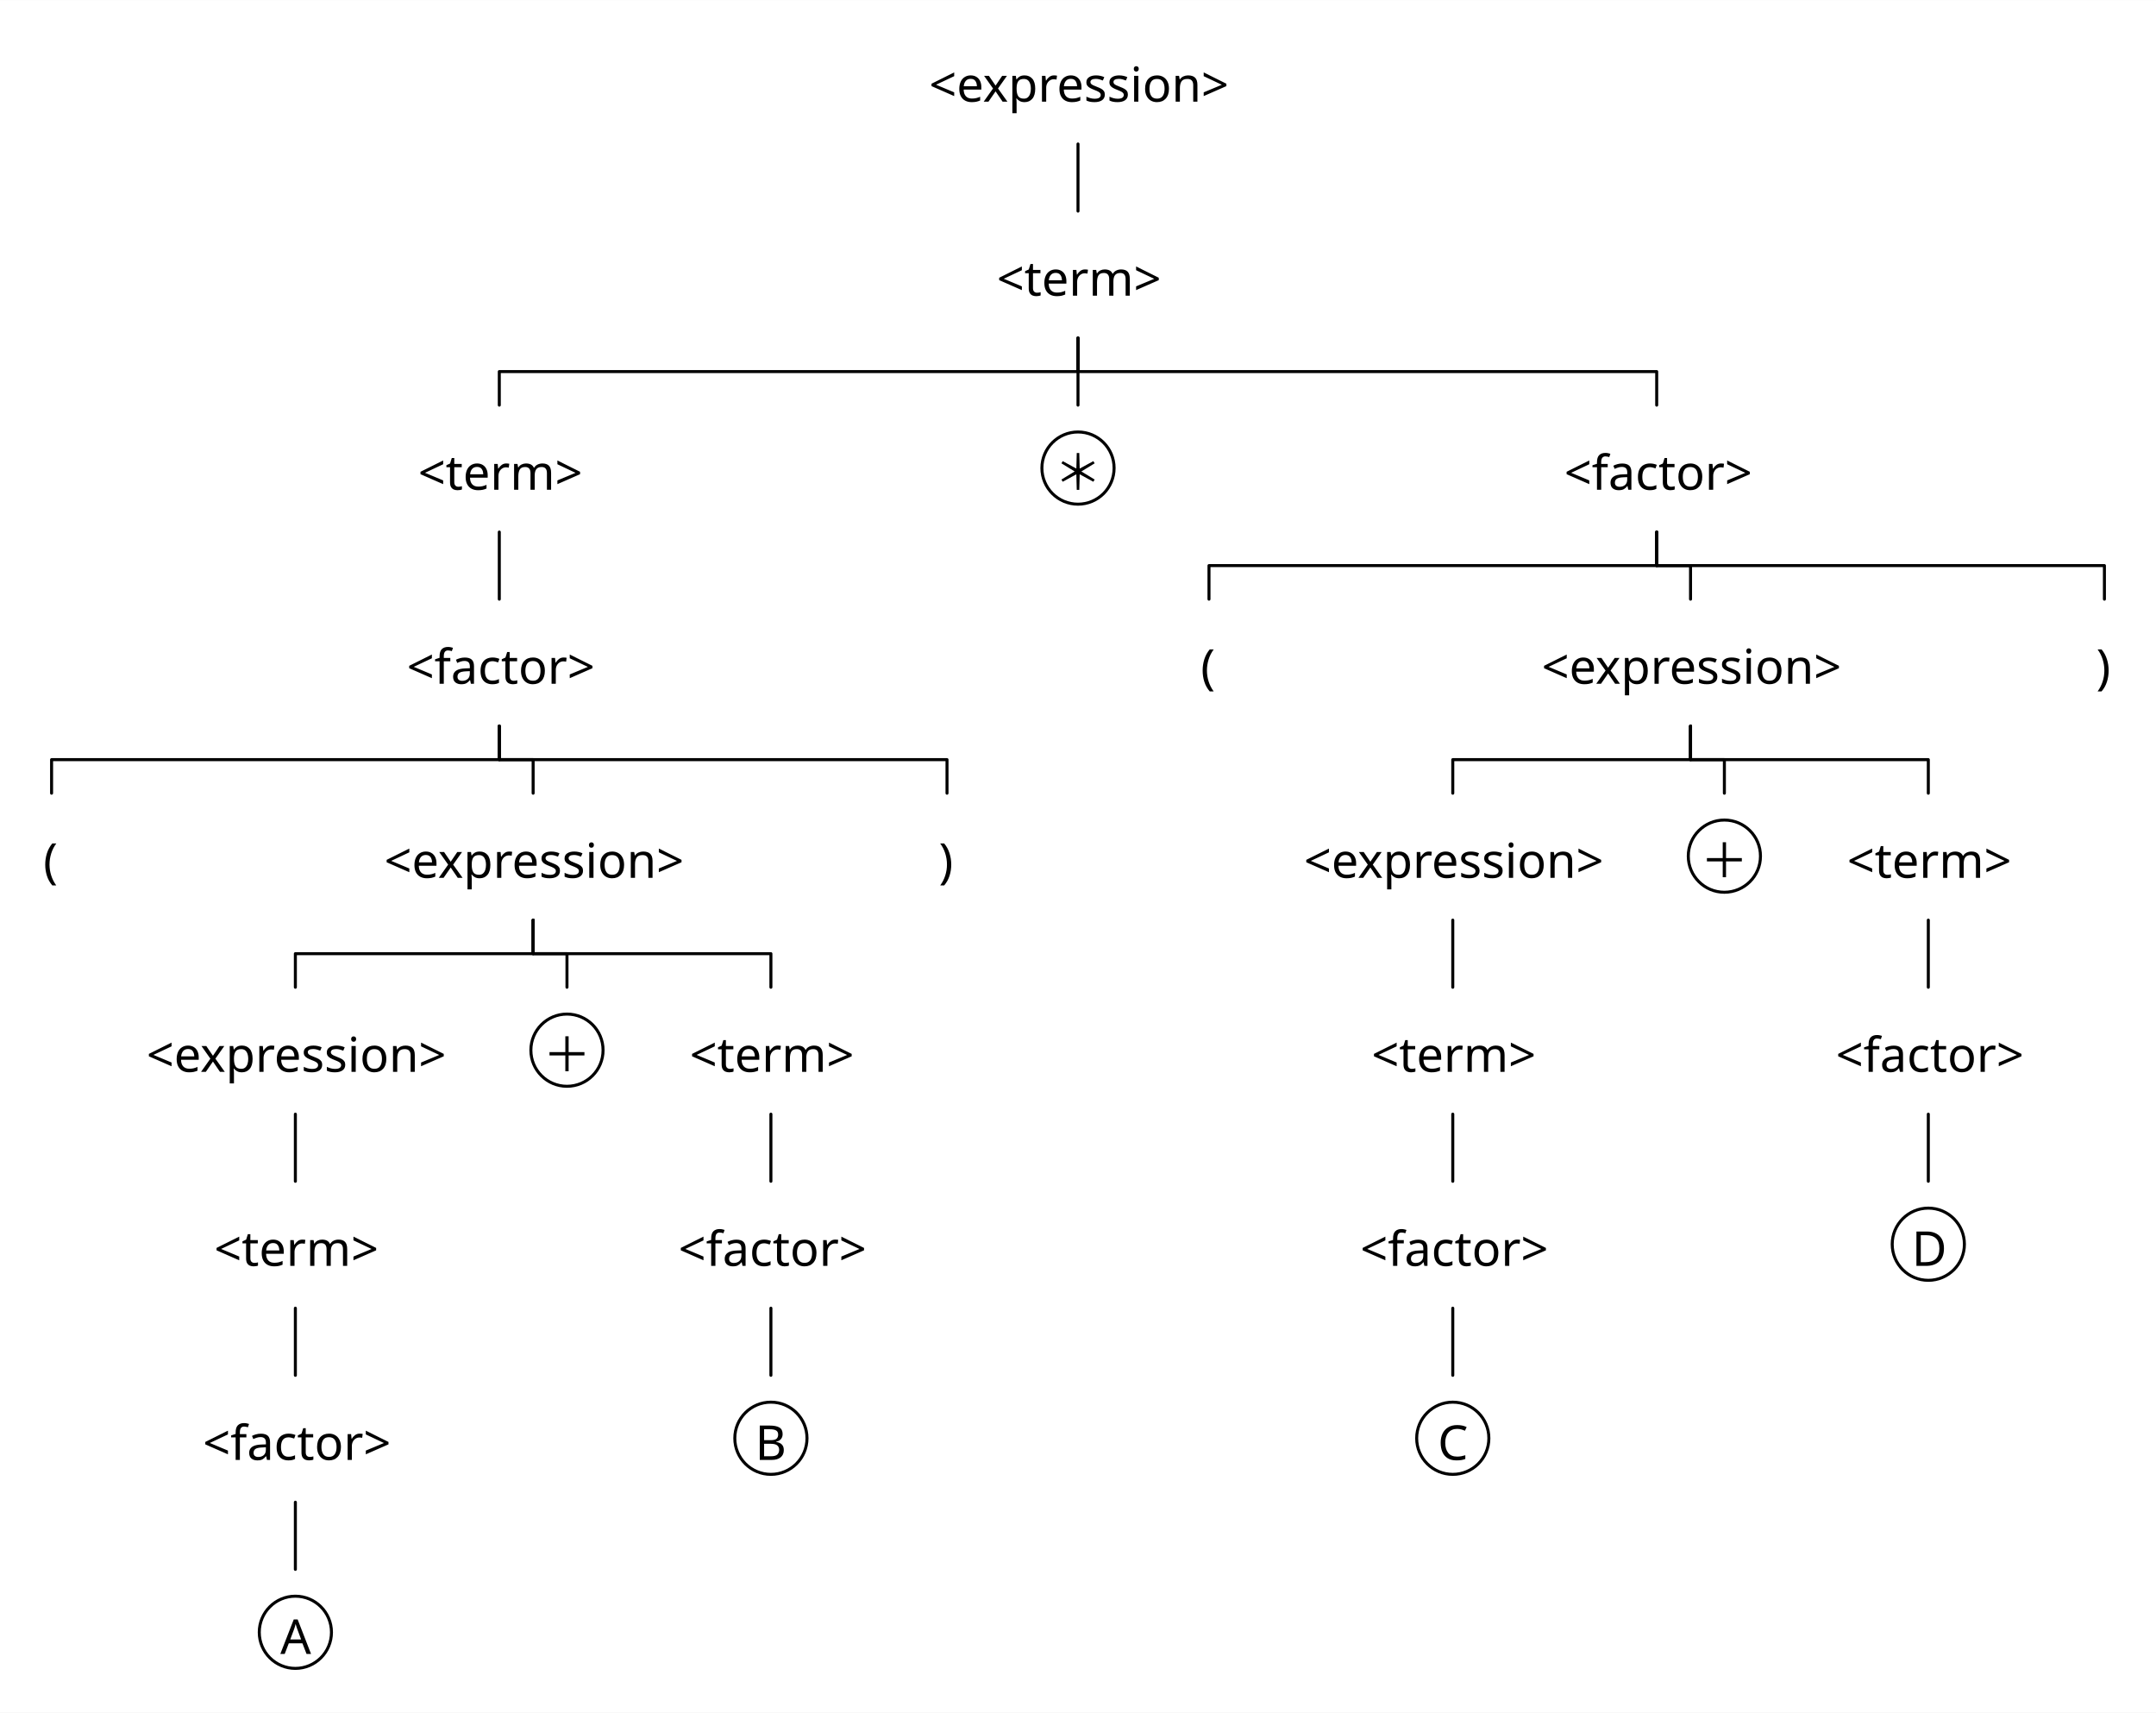
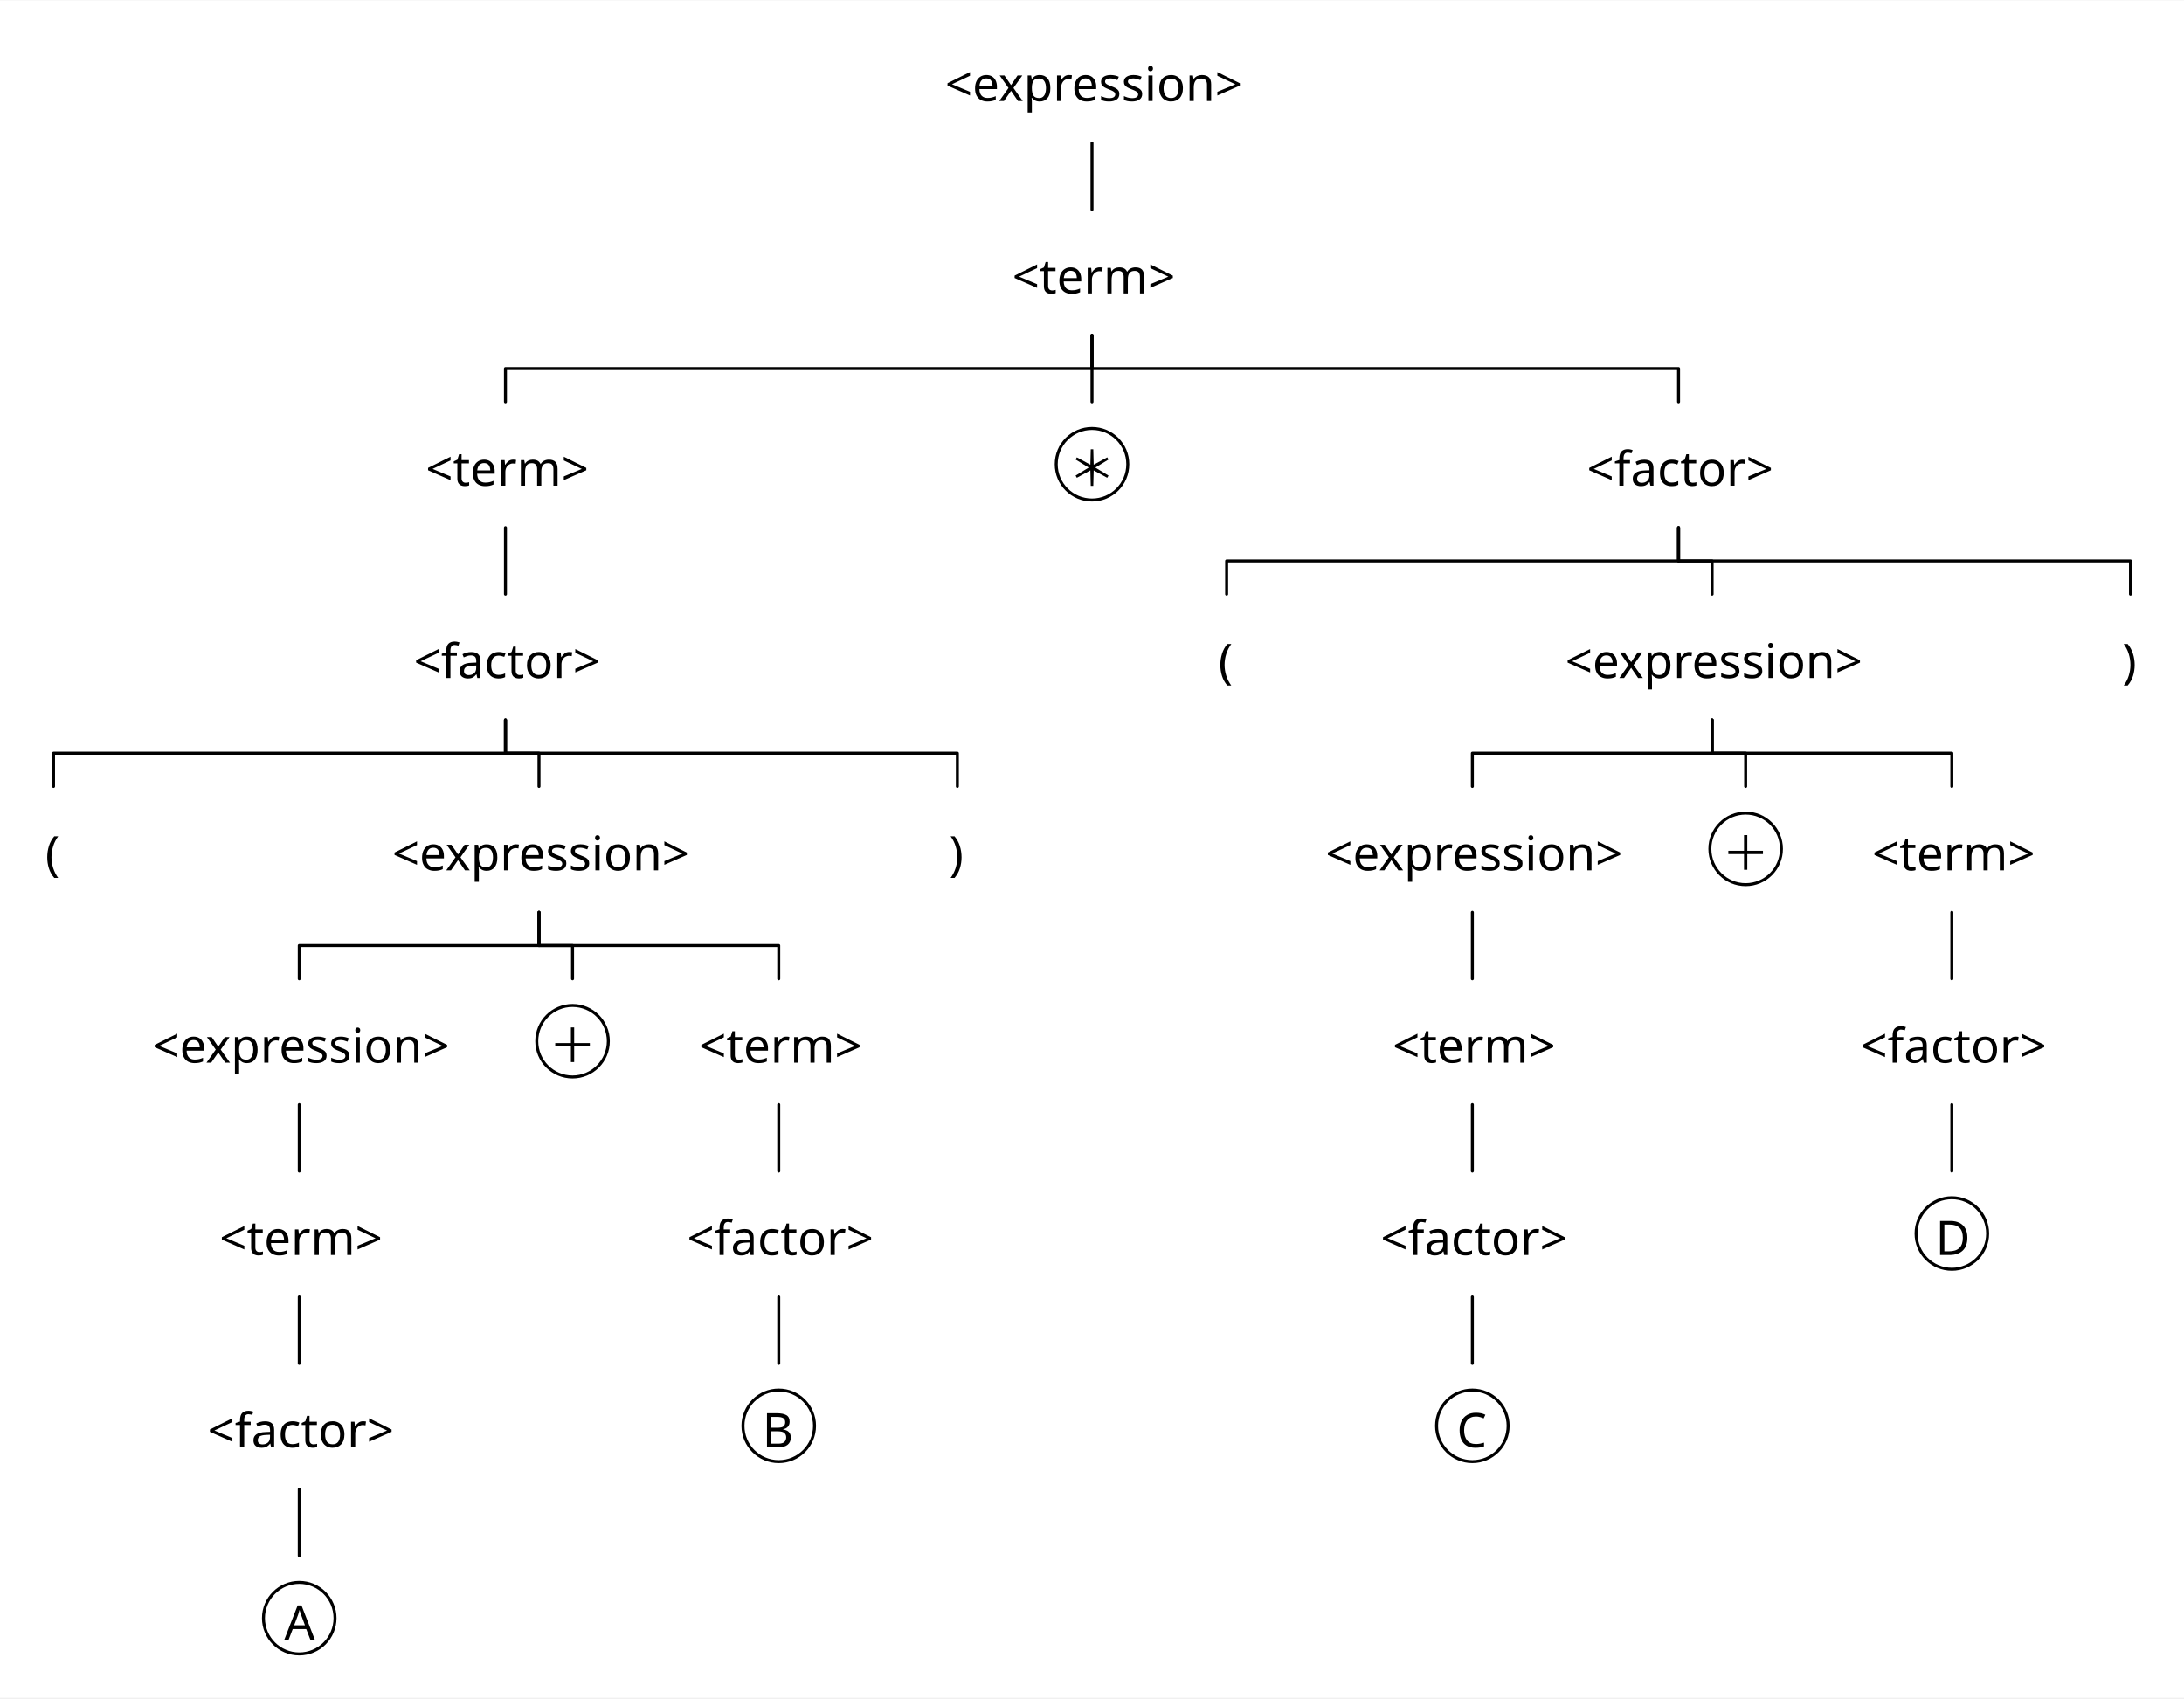
- <svg xmlns="http://www.w3.org/2000/svg" width="1419.2" height="1127.25" viewBox="-14.4, 0, 1433.6, 1138.5" version="1.1">
+ <svg xmlns="http://www.w3.org/2000/svg" width="1449.6" height="1127.25" viewBox="-15.2, 0, 1464.8, 1138.5" version="1.1">
  <defs>
-     <marker id="arrow" markerUnits="userSpaceOnUse" viewBox="0 0 10 10" refX="10" refY="5" markerWidth="14.4" markerHeight="14.4" orient="auto">
+     <marker id="arrow" markerUnits="userSpaceOnUse" viewBox="0 0 10 10" refX="10" refY="5" markerWidth="15.2" markerHeight="15.2" orient="auto">
      <path d="M 0 0 L 10 5 L 0 10" fill="black" />
    </marker>
-     <marker id="arrowBackward" markerUnits="userSpaceOnUse" viewBox="0 0 10 10" refX="5" refY="5" markerWidth="14.4" markerHeight="14.4" orient="auto">
+     <marker id="arrowBackward" markerUnits="userSpaceOnUse" viewBox="0 0 10 10" refX="5" refY="5" markerWidth="15.2" markerHeight="15.2" orient="auto">
      <path d="M 0 0 L 10 5 L 0 10 z" fill="black" />
    </marker>
-     <marker id="arrowForward" markerUnits="userSpaceOnUse" viewBox="0 0 10 10" refX="5" refY="5" markerWidth="14.4" markerHeight="14.4" orient="auto">
+     <marker id="arrowForward" markerUnits="userSpaceOnUse" viewBox="0 0 10 10" refX="5" refY="5" markerWidth="15.2" markerHeight="15.2" orient="auto">
      <path d="M 10 0 L 0 5 L 10 10 z" fill="black" />
    </marker>
-     <marker id="arrowBothways" markerUnits="userSpaceOnUse" viewBox="0 0 30 10" refX="15" refY="5" markerWidth="43.2" markerHeight="14.4" orient="auto">
+     <marker id="arrowBothways" markerUnits="userSpaceOnUse" viewBox="0 0 30 10" refX="15" refY="5" markerWidth="45.6" markerHeight="15.2" orient="auto">
      <path d="M 0 5 L 10 0 L 10 5 L 20 5 L 20 0 L 30 5 L 20 10 L 20 5 L 10 5 L 10 10 z" fill="black" />
    </marker>
    <pattern id="hatchBlack" x="10" y="10" width="10" height="10" patternUnits="userSpaceOnUse" patternTransform="rotate(45)">
      <line x1="0" y="0" x2="0" y2="10" stroke="black" stroke-width="4" />
    </pattern>
    <pattern id="hatchForNode" x="10" y="10" width="10" height="10" patternUnits="userSpaceOnUse" patternTransform="rotate(45)">
      <line x1="0" y="0" x2="0" y2="10" stroke="black" stroke-width="4" />
    </pattern>
    <pattern id="hatchForLeaf" x="10" y="10" width="10" height="10" patternUnits="userSpaceOnUse" patternTransform="rotate(45)">
      <line x1="0" y="0" x2="0" y2="10" stroke="black" stroke-width="4" />
    </pattern>
  </defs>
-   <rect x="-14.4" y="0" width="1433.6" height="1138.5" stroke="none" fill="white" />"
- <text white-space="pre" alignment-baseline="text-top" style="fill: black; storoke-width: 0; font-size: 32px;" x="603.4" y="67.5">
-     <tspan x="603.4" y="67.5" style="" text-decoration="" font-family="'Noto Sans Mono SemiCondensed', 'Noto Sans JP', OpenMoji, 'OpenMoji Color', 'OpenMoji Black', sans-serif">&lt;expression&gt;</tspan>
+   <rect x="-15.2" y="0" width="1464.8" height="1138.5" stroke="none" fill="white" />"
+ <text white-space="pre" alignment-baseline="text-top" style="fill: black; storoke-width: 0; font-size: 32px;" x="618.7" y="67.5">
+     <tspan x="618.7" y="67.5" style="" text-decoration="" font-family="'Noto Sans Mono SemiCondensed', 'Noto Sans JP', OpenMoji, 'OpenMoji Color', 'OpenMoji Black', sans-serif">&lt;expression&gt;</tspan>
  </text>
-   <text white-space="pre" alignment-baseline="text-top" style="fill: black; storoke-width: 0; font-size: 32px;" x="648.4" y="196.5">
-     <tspan x="648.4" y="196.5" style="" text-decoration="" font-family="'Noto Sans Mono SemiCondensed', 'Noto Sans JP', OpenMoji, 'OpenMoji Color', 'OpenMoji Black', sans-serif">&lt;term&gt;</tspan>
+   <text white-space="pre" alignment-baseline="text-top" style="fill: black; storoke-width: 0; font-size: 32px;" x="663.7" y="196.5">
+     <tspan x="663.7" y="196.5" style="" text-decoration="" font-family="'Noto Sans Mono SemiCondensed', 'Noto Sans JP', OpenMoji, 'OpenMoji Color', 'OpenMoji Black', sans-serif">&lt;term&gt;</tspan>
  </text>
-   <text white-space="pre" alignment-baseline="text-top" style="fill: black; storoke-width: 0; font-size: 32px;" x="263.6" y="325.5">
-     <tspan x="263.6" y="325.5" style="" text-decoration="" font-family="'Noto Sans Mono SemiCondensed', 'Noto Sans JP', OpenMoji, 'OpenMoji Color', 'OpenMoji Black', sans-serif">&lt;term&gt;</tspan>
+   <text white-space="pre" alignment-baseline="text-top" style="fill: black; storoke-width: 0; font-size: 32px;" x="270.3" y="325.5">
+     <tspan x="270.3" y="325.5" style="" text-decoration="" font-family="'Noto Sans Mono SemiCondensed', 'Noto Sans JP', OpenMoji, 'OpenMoji Color', 'OpenMoji Black', sans-serif">&lt;term&gt;</tspan>
  </text>
-   <text white-space="pre" alignment-baseline="text-top" style="fill: black; storoke-width: 0; font-size: 32px;" x="256.1" y="454.5">
-     <tspan x="256.1" y="454.5" style="" text-decoration="" font-family="'Noto Sans Mono SemiCondensed', 'Noto Sans JP', OpenMoji, 'OpenMoji Color', 'OpenMoji Black', sans-serif">&lt;factor&gt;</tspan>
+   <text white-space="pre" alignment-baseline="text-top" style="fill: black; storoke-width: 0; font-size: 32px;" x="262.3" y="454.5">
+     <tspan x="262.3" y="454.5" style="" text-decoration="" font-family="'Noto Sans Mono SemiCondensed', 'Noto Sans JP', OpenMoji, 'OpenMoji Color', 'OpenMoji Black', sans-serif">&lt;factor&gt;</tspan>
  </text>
-   <text white-space="pre" alignment-baseline="text-top" style="fill: black; storoke-width: 0; font-size: 32px;" x="14.4" y="583.5">
-     <tspan x="14.4" y="583.5" style="" text-decoration="" font-family="'Noto Sans Mono SemiCondensed', 'Noto Sans JP', OpenMoji, 'OpenMoji Color', 'OpenMoji Black', sans-serif">(</tspan>
+   <text white-space="pre" alignment-baseline="text-top" style="fill: black; storoke-width: 0; font-size: 32px;" x="15.2" y="583.5">
+     <tspan x="15.2" y="583.5" style="" text-decoration="" font-family="'Noto Sans Mono SemiCondensed', 'Noto Sans JP', OpenMoji, 'OpenMoji Color', 'OpenMoji Black', sans-serif">(</tspan>
  </text>
-   <text white-space="pre" alignment-baseline="text-top" style="fill: black; storoke-width: 0; font-size: 32px;" x="241.1" y="583.5">
-     <tspan x="241.1" y="583.5" style="" text-decoration="" font-family="'Noto Sans Mono SemiCondensed', 'Noto Sans JP', OpenMoji, 'OpenMoji Color', 'OpenMoji Black', sans-serif">&lt;expression&gt;</tspan>
+   <text white-space="pre" alignment-baseline="text-top" style="fill: black; storoke-width: 0; font-size: 32px;" x="247.8" y="583.5">
+     <tspan x="247.8" y="583.5" style="" text-decoration="" font-family="'Noto Sans Mono SemiCondensed', 'Noto Sans JP', OpenMoji, 'OpenMoji Color', 'OpenMoji Black', sans-serif">&lt;expression&gt;</tspan>
  </text>
-   <text white-space="pre" alignment-baseline="text-top" style="fill: black; storoke-width: 0; font-size: 32px;" x="83" y="712.5">
-     <tspan x="83" y="712.5" style="" text-decoration="" font-family="'Noto Sans Mono SemiCondensed', 'Noto Sans JP', OpenMoji, 'OpenMoji Color', 'OpenMoji Black', sans-serif">&lt;expression&gt;</tspan>
+   <text white-space="pre" alignment-baseline="text-top" style="fill: black; storoke-width: 0; font-size: 32px;" x="87.0" y="712.5">
+     <tspan x="87.0" y="712.5" style="" text-decoration="" font-family="'Noto Sans Mono SemiCondensed', 'Noto Sans JP', OpenMoji, 'OpenMoji Color', 'OpenMoji Black', sans-serif">&lt;expression&gt;</tspan>
  </text>
-   <text white-space="pre" alignment-baseline="text-top" style="fill: black; storoke-width: 0; font-size: 32px;" x="128" y="841.5">
-     <tspan x="128" y="841.5" style="" text-decoration="" font-family="'Noto Sans Mono SemiCondensed', 'Noto Sans JP', OpenMoji, 'OpenMoji Color', 'OpenMoji Black', sans-serif">&lt;term&gt;</tspan>
+   <text white-space="pre" alignment-baseline="text-top" style="fill: black; storoke-width: 0; font-size: 32px;" x="132.0" y="841.5">
+     <tspan x="132.0" y="841.5" style="" text-decoration="" font-family="'Noto Sans Mono SemiCondensed', 'Noto Sans JP', OpenMoji, 'OpenMoji Color', 'OpenMoji Black', sans-serif">&lt;term&gt;</tspan>
  </text>
-   <text white-space="pre" alignment-baseline="text-top" style="fill: black; storoke-width: 0; font-size: 32px;" x="120.5" y="970.5">
-     <tspan x="120.5" y="970.5" style="" text-decoration="" font-family="'Noto Sans Mono SemiCondensed', 'Noto Sans JP', OpenMoji, 'OpenMoji Color', 'OpenMoji Black', sans-serif">&lt;factor&gt;</tspan>
+   <text white-space="pre" alignment-baseline="text-top" style="fill: black; storoke-width: 0; font-size: 32px;" x="124.0" y="970.5">
+     <tspan x="124.0" y="970.5" style="" text-decoration="" font-family="'Noto Sans Mono SemiCondensed', 'Noto Sans JP', OpenMoji, 'OpenMoji Color', 'OpenMoji Black', sans-serif">&lt;factor&gt;</tspan>
  </text>
-   <text white-space="pre" alignment-baseline="text-top" style="fill: black; storoke-width: 0; font-size: 32px;" x="158" y="1099.5">
-     <tspan x="172" y="1099.5" style="" text-decoration="" font-family="'Noto Sans Mono SemiCondensed', 'Noto Sans JP', OpenMoji, 'OpenMoji Color', 'OpenMoji Black', sans-serif">A</tspan>
+   <text white-space="pre" alignment-baseline="text-top" style="fill: black; storoke-width: 0; font-size: 32px;" x="161.5" y="1099.5">
+     <tspan x="175.5" y="1099.5" style="" text-decoration="" font-family="'Noto Sans Mono SemiCondensed', 'Noto Sans JP', OpenMoji, 'OpenMoji Color', 'OpenMoji Black', sans-serif">A</tspan>
  </text>
-   <text white-space="pre" alignment-baseline="text-top" style="fill: black; storoke-width: 0; font-size: 32px;" x="338.6" y="712.5">
-     <tspan x="346.6" y="712.5" style="" text-decoration="" font-family="'Noto Sans Mono SemiCondensed', 'Noto Sans JP', OpenMoji, 'OpenMoji Color', 'OpenMoji Black', sans-serif">＋</tspan>
+   <text white-space="pre" alignment-baseline="text-top" style="fill: black; storoke-width: 0; font-size: 32px;" x="344.8" y="712.5">
+     <tspan x="352.8" y="712.5" style="" text-decoration="" font-family="'Noto Sans Mono SemiCondensed', 'Noto Sans JP', OpenMoji, 'OpenMoji Color', 'OpenMoji Black', sans-serif">＋</tspan>
  </text>
-   <text white-space="pre" alignment-baseline="text-top" style="fill: black; storoke-width: 0; font-size: 32px;" x="444.2" y="712.5">
-     <tspan x="444.2" y="712.5" style="" text-decoration="" font-family="'Noto Sans Mono SemiCondensed', 'Noto Sans JP', OpenMoji, 'OpenMoji Color', 'OpenMoji Black', sans-serif">&lt;term&gt;</tspan>
+   <text white-space="pre" alignment-baseline="text-top" style="fill: black; storoke-width: 0; font-size: 32px;" x="453.6" y="712.5">
+     <tspan x="453.6" y="712.5" style="" text-decoration="" font-family="'Noto Sans Mono SemiCondensed', 'Noto Sans JP', OpenMoji, 'OpenMoji Color', 'OpenMoji Black', sans-serif">&lt;term&gt;</tspan>
  </text>
-   <text white-space="pre" alignment-baseline="text-top" style="fill: black; storoke-width: 0; font-size: 32px;" x="436.7" y="841.5">
-     <tspan x="436.7" y="841.5" style="" text-decoration="" font-family="'Noto Sans Mono SemiCondensed', 'Noto Sans JP', OpenMoji, 'OpenMoji Color', 'OpenMoji Black', sans-serif">&lt;factor&gt;</tspan>
+   <text white-space="pre" alignment-baseline="text-top" style="fill: black; storoke-width: 0; font-size: 32px;" x="445.6" y="841.5">
+     <tspan x="445.6" y="841.5" style="" text-decoration="" font-family="'Noto Sans Mono SemiCondensed', 'Noto Sans JP', OpenMoji, 'OpenMoji Color', 'OpenMoji Black', sans-serif">&lt;factor&gt;</tspan>
  </text>
-   <text white-space="pre" alignment-baseline="text-top" style="fill: black; storoke-width: 0; font-size: 32px;" x="474.2" y="970.5">
-     <tspan x="487.7" y="970.5" style="" text-decoration="" font-family="'Noto Sans Mono SemiCondensed', 'Noto Sans JP', OpenMoji, 'OpenMoji Color', 'OpenMoji Black', sans-serif">B</tspan>
+   <text white-space="pre" alignment-baseline="text-top" style="fill: black; storoke-width: 0; font-size: 32px;" x="483.1" y="970.5">
+     <tspan x="496.1" y="970.5" style="" text-decoration="" font-family="'Noto Sans Mono SemiCondensed', 'Noto Sans JP', OpenMoji, 'OpenMoji Color', 'OpenMoji Black', sans-serif">B</tspan>
  </text>
-   <text white-space="pre" alignment-baseline="text-top" style="fill: black; storoke-width: 0; font-size: 32px;" x="609.8" y="583.5">
-     <tspan x="609.8" y="583.5" style="" text-decoration="" font-family="'Noto Sans Mono SemiCondensed', 'Noto Sans JP', OpenMoji, 'OpenMoji Color', 'OpenMoji Black', sans-serif">)</tspan>
+   <text white-space="pre" alignment-baseline="text-top" style="fill: black; storoke-width: 0; font-size: 32px;" x="621.4" y="583.5">
+     <tspan x="621.4" y="583.5" style="" text-decoration="" font-family="'Noto Sans Mono SemiCondensed', 'Noto Sans JP', OpenMoji, 'OpenMoji Color', 'OpenMoji Black', sans-serif">)</tspan>
  </text>
-   <text white-space="pre" alignment-baseline="text-top" style="fill: black; storoke-width: 0; font-size: 32px;" x="678.4" y="325.5">
-     <tspan x="686.4" y="325.5" style="" text-decoration="" font-family="'Noto Sans Mono SemiCondensed', 'Noto Sans JP', OpenMoji, 'OpenMoji Color', 'OpenMoji Black', sans-serif">＊</tspan>
+   <text white-space="pre" alignment-baseline="text-top" style="fill: black; storoke-width: 0; font-size: 32px;" x="693.2" y="325.5">
+     <tspan x="701.2" y="325.5" style="" text-decoration="" font-family="'Noto Sans Mono SemiCondensed', 'Noto Sans JP', OpenMoji, 'OpenMoji Color', 'OpenMoji Black', sans-serif">＊</tspan>
  </text>
-   <text white-space="pre" alignment-baseline="text-top" style="fill: black; storoke-width: 0; font-size: 32px;" x="1025.7" y="325.5">
-     <tspan x="1025.7" y="325.5" style="" text-decoration="" font-family="'Noto Sans Mono SemiCondensed', 'Noto Sans JP', OpenMoji, 'OpenMoji Color', 'OpenMoji Black', sans-serif">&lt;factor&gt;</tspan>
+   <text white-space="pre" alignment-baseline="text-top" style="fill: black; storoke-width: 0; font-size: 32px;" x="1049.1" y="325.5">
+     <tspan x="1049.1" y="325.5" style="" text-decoration="" font-family="'Noto Sans Mono SemiCondensed', 'Noto Sans JP', OpenMoji, 'OpenMoji Color', 'OpenMoji Black', sans-serif">&lt;factor&gt;</tspan>
  </text>
-   <text white-space="pre" alignment-baseline="text-top" style="fill: black; storoke-width: 0; font-size: 32px;" x="784.0" y="454.5">
-     <tspan x="784.0" y="454.5" style="" text-decoration="" font-family="'Noto Sans Mono SemiCondensed', 'Noto Sans JP', OpenMoji, 'OpenMoji Color', 'OpenMoji Black', sans-serif">(</tspan>
+   <text white-space="pre" alignment-baseline="text-top" style="fill: black; storoke-width: 0; font-size: 32px;" x="802" y="454.5">
+     <tspan x="802" y="454.5" style="" text-decoration="" font-family="'Noto Sans Mono SemiCondensed', 'Noto Sans JP', OpenMoji, 'OpenMoji Color', 'OpenMoji Black', sans-serif">(</tspan>
  </text>
-   <text white-space="pre" alignment-baseline="text-top" style="fill: black; storoke-width: 0; font-size: 32px;" x="1010.7" y="454.5">
-     <tspan x="1010.7" y="454.5" style="" text-decoration="" font-family="'Noto Sans Mono SemiCondensed', 'Noto Sans JP', OpenMoji, 'OpenMoji Color', 'OpenMoji Black', sans-serif">&lt;expression&gt;</tspan>
+   <text white-space="pre" alignment-baseline="text-top" style="fill: black; storoke-width: 0; font-size: 32px;" x="1034.6" y="454.5">
+     <tspan x="1034.6" y="454.5" style="" text-decoration="" font-family="'Noto Sans Mono SemiCondensed', 'Noto Sans JP', OpenMoji, 'OpenMoji Color', 'OpenMoji Black', sans-serif">&lt;expression&gt;</tspan>
  </text>
-   <text white-space="pre" alignment-baseline="text-top" style="fill: black; storoke-width: 0; font-size: 32px;" x="852.6" y="583.5">
-     <tspan x="852.6" y="583.5" style="" text-decoration="" font-family="'Noto Sans Mono SemiCondensed', 'Noto Sans JP', OpenMoji, 'OpenMoji Color', 'OpenMoji Black', sans-serif">&lt;expression&gt;</tspan>
+   <text white-space="pre" alignment-baseline="text-top" style="fill: black; storoke-width: 0; font-size: 32px;" x="873.8" y="583.5">
+     <tspan x="873.8" y="583.5" style="" text-decoration="" font-family="'Noto Sans Mono SemiCondensed', 'Noto Sans JP', OpenMoji, 'OpenMoji Color', 'OpenMoji Black', sans-serif">&lt;expression&gt;</tspan>
  </text>
-   <text white-space="pre" alignment-baseline="text-top" style="fill: black; storoke-width: 0; font-size: 32px;" x="897.6" y="712.5">
-     <tspan x="897.6" y="712.5" style="" text-decoration="" font-family="'Noto Sans Mono SemiCondensed', 'Noto Sans JP', OpenMoji, 'OpenMoji Color', 'OpenMoji Black', sans-serif">&lt;term&gt;</tspan>
+   <text white-space="pre" alignment-baseline="text-top" style="fill: black; storoke-width: 0; font-size: 32px;" x="918.8" y="712.5">
+     <tspan x="918.8" y="712.5" style="" text-decoration="" font-family="'Noto Sans Mono SemiCondensed', 'Noto Sans JP', OpenMoji, 'OpenMoji Color', 'OpenMoji Black', sans-serif">&lt;term&gt;</tspan>
  </text>
-   <text white-space="pre" alignment-baseline="text-top" style="fill: black; storoke-width: 0; font-size: 32px;" x="890.1" y="841.5">
-     <tspan x="890.1" y="841.5" style="" text-decoration="" font-family="'Noto Sans Mono SemiCondensed', 'Noto Sans JP', OpenMoji, 'OpenMoji Color', 'OpenMoji Black', sans-serif">&lt;factor&gt;</tspan>
+   <text white-space="pre" alignment-baseline="text-top" style="fill: black; storoke-width: 0; font-size: 32px;" x="910.8" y="841.5">
+     <tspan x="910.8" y="841.5" style="" text-decoration="" font-family="'Noto Sans Mono SemiCondensed', 'Noto Sans JP', OpenMoji, 'OpenMoji Color', 'OpenMoji Black', sans-serif">&lt;factor&gt;</tspan>
  </text>
-   <text white-space="pre" alignment-baseline="text-top" style="fill: black; storoke-width: 0; font-size: 32px;" x="927.6" y="970.5">
-     <tspan x="941.6" y="970.5" style="" text-decoration="" font-family="'Noto Sans Mono SemiCondensed', 'Noto Sans JP', OpenMoji, 'OpenMoji Color', 'OpenMoji Black', sans-serif">C</tspan>
+   <text white-space="pre" alignment-baseline="text-top" style="fill: black; storoke-width: 0; font-size: 32px;" x="948.3" y="970.5">
+     <tspan x="961.8" y="970.5" style="" text-decoration="" font-family="'Noto Sans Mono SemiCondensed', 'Noto Sans JP', OpenMoji, 'OpenMoji Color', 'OpenMoji Black', sans-serif">C</tspan>
  </text>
-   <text white-space="pre" alignment-baseline="text-top" style="fill: black; storoke-width: 0; font-size: 32px;" x="1108.2" y="583.5">
-     <tspan x="1116.2" y="583.5" style="" text-decoration="" font-family="'Noto Sans Mono SemiCondensed', 'Noto Sans JP', OpenMoji, 'OpenMoji Color', 'OpenMoji Black', sans-serif">＋</tspan>
+   <text white-space="pre" alignment-baseline="text-top" style="fill: black; storoke-width: 0; font-size: 32px;" x="1131.6" y="583.5">
+     <tspan x="1139.6" y="583.5" style="" text-decoration="" font-family="'Noto Sans Mono SemiCondensed', 'Noto Sans JP', OpenMoji, 'OpenMoji Color', 'OpenMoji Black', sans-serif">＋</tspan>
  </text>
-   <text white-space="pre" alignment-baseline="text-top" style="fill: black; storoke-width: 0; font-size: 32px;" x="1213.8" y="583.5">
-     <tspan x="1213.8" y="583.5" style="" text-decoration="" font-family="'Noto Sans Mono SemiCondensed', 'Noto Sans JP', OpenMoji, 'OpenMoji Color', 'OpenMoji Black', sans-serif">&lt;term&gt;</tspan>
+   <text white-space="pre" alignment-baseline="text-top" style="fill: black; storoke-width: 0; font-size: 32px;" x="1240.4" y="583.5">
+     <tspan x="1240.4" y="583.5" style="" text-decoration="" font-family="'Noto Sans Mono SemiCondensed', 'Noto Sans JP', OpenMoji, 'OpenMoji Color', 'OpenMoji Black', sans-serif">&lt;term&gt;</tspan>
  </text>
-   <text white-space="pre" alignment-baseline="text-top" style="fill: black; storoke-width: 0; font-size: 32px;" x="1206.3" y="712.5">
-     <tspan x="1206.3" y="712.5" style="" text-decoration="" font-family="'Noto Sans Mono SemiCondensed', 'Noto Sans JP', OpenMoji, 'OpenMoji Color', 'OpenMoji Black', sans-serif">&lt;factor&gt;</tspan>
+   <text white-space="pre" alignment-baseline="text-top" style="fill: black; storoke-width: 0; font-size: 32px;" x="1232.4" y="712.5">
+     <tspan x="1232.4" y="712.5" style="" text-decoration="" font-family="'Noto Sans Mono SemiCondensed', 'Noto Sans JP', OpenMoji, 'OpenMoji Color', 'OpenMoji Black', sans-serif">&lt;factor&gt;</tspan>
  </text>
-   <text white-space="pre" alignment-baseline="text-top" style="fill: black; storoke-width: 0; font-size: 32px;" x="1243.8" y="841.5">
-     <tspan x="1256.8" y="841.5" style="" text-decoration="" font-family="'Noto Sans Mono SemiCondensed', 'Noto Sans JP', OpenMoji, 'OpenMoji Color', 'OpenMoji Black', sans-serif">D</tspan>
+   <text white-space="pre" alignment-baseline="text-top" style="fill: black; storoke-width: 0; font-size: 32px;" x="1269.9" y="841.5">
+     <tspan x="1282.9" y="841.5" style="" text-decoration="" font-family="'Noto Sans Mono SemiCondensed', 'Noto Sans JP', OpenMoji, 'OpenMoji Color', 'OpenMoji Black', sans-serif">D</tspan>
  </text>
-   <text white-space="pre" alignment-baseline="text-top" style="fill: black; storoke-width: 0; font-size: 32px;" x="1379.4" y="454.5">
-     <tspan x="1379.4" y="454.5" style="" text-decoration="" font-family="'Noto Sans Mono SemiCondensed', 'Noto Sans JP', OpenMoji, 'OpenMoji Color', 'OpenMoji Black', sans-serif">)</tspan>
+   <text white-space="pre" alignment-baseline="text-top" style="fill: black; storoke-width: 0; font-size: 32px;" x="1408.2" y="454.5">
+     <tspan x="1408.2" y="454.5" style="" text-decoration="" font-family="'Noto Sans Mono SemiCondensed', 'Noto Sans JP', OpenMoji, 'OpenMoji Color', 'OpenMoji Black', sans-serif">)</tspan>
  </text>
-   <polyline style="stroke:black; stroke-width:2; fill:none; stroke-linejoin:round; stroke-linecap:round;" points="702.4 140.25 702.4 117.938 702.4 117.938 702.4 95.625" />
-   <polyline style="stroke:black; stroke-width:2; fill:none; stroke-linejoin:round; stroke-linecap:round;" points="317.6 269.25 317.6 246.938 702.4 246.938 702.4 224.625" />
-   <polyline style="stroke:black; stroke-width:2; fill:none; stroke-linejoin:round; stroke-linecap:round;" points="702.4 269.25 702.4 246.938 702.4 246.938 702.4 224.625" />
-   <polyline style="stroke:black; stroke-width:2; fill:none; stroke-linejoin:round; stroke-linecap:round;" points="1087.2 269.25 1087.2 246.938 702.4 246.938 702.4 224.625" />
-   <polyline style="stroke:black; stroke-width:2; fill:none; stroke-linejoin:round; stroke-linecap:round;" points="317.6 398.25 317.6 375.938 317.6 375.938 317.6 353.625" />
-   <polyline style="stroke:black; stroke-width:2; fill:none; stroke-linejoin:round; stroke-linecap:round;" points="19.9 527.25 19.9 504.938 317.6 504.938 317.6 482.625" />
-   <polyline style="stroke:black; stroke-width:2; fill:none; stroke-linejoin:round; stroke-linecap:round;" points="340.1 527.25 340.1 504.938 317.6 504.938 317.6 482.625" />
-   <polyline style="stroke:black; stroke-width:2; fill:none; stroke-linejoin:round; stroke-linecap:round;" points="615.3 527.25 615.3 504.938 317.6 504.938 317.6 482.625" />
-   <polyline style="stroke:black; stroke-width:2; fill:none; stroke-linejoin:round; stroke-linecap:round;" points="182 656.25 182 633.938 340.1 633.938 340.1 611.625" />
-   <polyline style="stroke:black; stroke-width:2; fill:none; stroke-linejoin:round; stroke-linecap:round;" points="362.6 656.25 362.6 633.938 340.1 633.938 340.1 611.625" />
-   <polyline style="stroke:black; stroke-width:2; fill:none; stroke-linejoin:round; stroke-linecap:round;" points="498.2 656.25 498.2 633.938 340.1 633.938 340.1 611.625" />
-   <polyline style="stroke:black; stroke-width:2; fill:none; stroke-linejoin:round; stroke-linecap:round;" points="182 785.25 182 762.938 182 762.938 182 740.625" />
-   <polyline style="stroke:black; stroke-width:2; fill:none; stroke-linejoin:round; stroke-linecap:round;" points="182 914.25 182 891.938 182 891.938 182 869.625" />
-   <polyline style="stroke:black; stroke-width:2; fill:none; stroke-linejoin:round; stroke-linecap:round;" points="182 1043.25 182 1020.938 182 1020.938 182 998.625" />
-   <polyline style="stroke:black; stroke-width:2; fill:none; stroke-linejoin:round; stroke-linecap:round;" points="498.2 785.25 498.2 762.938 498.2 762.938 498.2 740.625" />
-   <polyline style="stroke:black; stroke-width:2; fill:none; stroke-linejoin:round; stroke-linecap:round;" points="498.2 914.25 498.2 891.938 498.2 891.938 498.2 869.625" />
-   <polyline style="stroke:black; stroke-width:2; fill:none; stroke-linejoin:round; stroke-linecap:round;" points="789.5 398.25 789.5 375.938 1087.2 375.938 1087.2 353.625" />
-   <polyline style="stroke:black; stroke-width:2; fill:none; stroke-linejoin:round; stroke-linecap:round;" points="1109.7 398.25 1109.7 375.938 1087.2 375.938 1087.2 353.625" />
-   <polyline style="stroke:black; stroke-width:2; fill:none; stroke-linejoin:round; stroke-linecap:round;" points="1384.9 398.25 1384.9 375.938 1087.2 375.938 1087.2 353.625" />
-   <polyline style="stroke:black; stroke-width:2; fill:none; stroke-linejoin:round; stroke-linecap:round;" points="951.6 527.25 951.6 504.938 1109.7 504.938 1109.7 482.625" />
-   <polyline style="stroke:black; stroke-width:2; fill:none; stroke-linejoin:round; stroke-linecap:round;" points="1132.2 527.25 1132.2 504.938 1109.7 504.938 1109.7 482.625" />
-   <polyline style="stroke:black; stroke-width:2; fill:none; stroke-linejoin:round; stroke-linecap:round;" points="1267.8 527.25 1267.8 504.938 1109.7 504.938 1109.7 482.625" />
-   <polyline style="stroke:black; stroke-width:2; fill:none; stroke-linejoin:round; stroke-linecap:round;" points="951.6 656.25 951.6 633.938 951.6 633.938 951.6 611.625" />
-   <polyline style="stroke:black; stroke-width:2; fill:none; stroke-linejoin:round; stroke-linecap:round;" points="951.6 785.25 951.6 762.938 951.6 762.938 951.6 740.625" />
-   <polyline style="stroke:black; stroke-width:2; fill:none; stroke-linejoin:round; stroke-linecap:round;" points="951.6 914.25 951.6 891.938 951.6 891.938 951.6 869.625" />
-   <polyline style="stroke:black; stroke-width:2; fill:none; stroke-linejoin:round; stroke-linecap:round;" points="1267.8 656.25 1267.8 633.938 1267.8 633.938 1267.8 611.625" />
-   <polyline style="stroke:black; stroke-width:2; fill:none; stroke-linejoin:round; stroke-linecap:round;" points="1267.8 785.25 1267.8 762.938 1267.8 762.938 1267.8 740.625" />
-   <rect style="stroke: black; stroke-width:2;" x="158" y="1061.1" rx="24.0" ry="24.0" width="48.0" height="48.0" fill="none" />
-   <rect style="stroke: black; stroke-width:2;" x="338.6" y="674.1" rx="24.0" ry="24.0" width="48.0" height="48.0" fill="none" />
-   <rect style="stroke: black; stroke-width:2;" x="474.2" y="932.1" rx="24.0" ry="24.0" width="48.0" height="48.0" fill="none" />
-   <rect style="stroke: black; stroke-width:2;" x="678.4" y="287.1" rx="24.0" ry="24.0" width="48.0" height="48.0" fill="none" />
-   <rect style="stroke: black; stroke-width:2;" x="927.6" y="932.1" rx="24.0" ry="24.0" width="48.0" height="48.0" fill="none" />
-   <rect style="stroke: black; stroke-width:2;" x="1108.2" y="545.1" rx="24.0" ry="24.0" width="48.0" height="48.0" fill="none" />
-   <rect style="stroke: black; stroke-width:2;" x="1243.8" y="803.1" rx="24.0" ry="24.0" width="48.0" height="48.0" fill="none" />
+   <polyline style="stroke:black; stroke-width:2; fill:none; stroke-linejoin:round; stroke-linecap:round;" points="717.2 140.25 717.2 117.938 717.2 117.938 717.2 95.625" />
+   <polyline style="stroke:black; stroke-width:2; fill:none; stroke-linejoin:round; stroke-linecap:round;" points="323.8 269.25 323.8 246.938 717.2 246.938 717.2 224.625" />
+   <polyline style="stroke:black; stroke-width:2; fill:none; stroke-linejoin:round; stroke-linecap:round;" points="717.2 269.25 717.2 246.938 717.2 246.938 717.2 224.625" />
+   <polyline style="stroke:black; stroke-width:2; fill:none; stroke-linejoin:round; stroke-linecap:round;" points="1110.6 269.25 1110.6 246.938 717.2 246.938 717.2 224.625" />
+   <polyline style="stroke:black; stroke-width:2; fill:none; stroke-linejoin:round; stroke-linecap:round;" points="323.8 398.25 323.8 375.938 323.8 375.938 323.8 353.625" />
+   <polyline style="stroke:black; stroke-width:2; fill:none; stroke-linejoin:round; stroke-linecap:round;" points="20.7 527.25 20.7 504.938 323.8 504.938 323.8 482.625" />
+   <polyline style="stroke:black; stroke-width:2; fill:none; stroke-linejoin:round; stroke-linecap:round;" points="346.3 527.25 346.3 504.938 323.8 504.938 323.8 482.625" />
+   <polyline style="stroke:black; stroke-width:2; fill:none; stroke-linejoin:round; stroke-linecap:round;" points="626.9 527.25 626.9 504.938 323.8 504.938 323.8 482.625" />
+   <polyline style="stroke:black; stroke-width:2; fill:none; stroke-linejoin:round; stroke-linecap:round;" points="185.5 656.25 185.5 633.938 346.3 633.938 346.3 611.625" />
+   <polyline style="stroke:black; stroke-width:2; fill:none; stroke-linejoin:round; stroke-linecap:round;" points="368.8 656.25 368.8 633.938 346.3 633.938 346.3 611.625" />
+   <polyline style="stroke:black; stroke-width:2; fill:none; stroke-linejoin:round; stroke-linecap:round;" points="507.1 656.25 507.1 633.938 346.3 633.938 346.3 611.625" />
+   <polyline style="stroke:black; stroke-width:2; fill:none; stroke-linejoin:round; stroke-linecap:round;" points="185.5 785.25 185.5 762.938 185.5 762.938 185.5 740.625" />
+   <polyline style="stroke:black; stroke-width:2; fill:none; stroke-linejoin:round; stroke-linecap:round;" points="185.5 914.25 185.5 891.938 185.5 891.938 185.5 869.625" />
+   <polyline style="stroke:black; stroke-width:2; fill:none; stroke-linejoin:round; stroke-linecap:round;" points="185.5 1043.25 185.5 1020.938 185.5 1020.938 185.5 998.625" />
+   <polyline style="stroke:black; stroke-width:2; fill:none; stroke-linejoin:round; stroke-linecap:round;" points="507.1 785.25 507.1 762.938 507.1 762.938 507.1 740.625" />
+   <polyline style="stroke:black; stroke-width:2; fill:none; stroke-linejoin:round; stroke-linecap:round;" points="507.1 914.25 507.1 891.938 507.1 891.938 507.1 869.625" />
+   <polyline style="stroke:black; stroke-width:2; fill:none; stroke-linejoin:round; stroke-linecap:round;" points="807.5 398.25 807.5 375.938 1110.6 375.938 1110.6 353.625" />
+   <polyline style="stroke:black; stroke-width:2; fill:none; stroke-linejoin:round; stroke-linecap:round;" points="1133.1 398.25 1133.1 375.938 1110.6 375.938 1110.6 353.625" />
+   <polyline style="stroke:black; stroke-width:2; fill:none; stroke-linejoin:round; stroke-linecap:round;" points="1413.7 398.25 1413.7 375.938 1110.6 375.938 1110.6 353.625" />
+   <polyline style="stroke:black; stroke-width:2; fill:none; stroke-linejoin:round; stroke-linecap:round;" points="972.3 527.25 972.3 504.938 1133.1 504.938 1133.1 482.625" />
+   <polyline style="stroke:black; stroke-width:2; fill:none; stroke-linejoin:round; stroke-linecap:round;" points="1155.6 527.25 1155.6 504.938 1133.1 504.938 1133.1 482.625" />
+   <polyline style="stroke:black; stroke-width:2; fill:none; stroke-linejoin:round; stroke-linecap:round;" points="1293.9 527.25 1293.9 504.938 1133.1 504.938 1133.1 482.625" />
+   <polyline style="stroke:black; stroke-width:2; fill:none; stroke-linejoin:round; stroke-linecap:round;" points="972.3 656.25 972.3 633.938 972.3 633.938 972.3 611.625" />
+   <polyline style="stroke:black; stroke-width:2; fill:none; stroke-linejoin:round; stroke-linecap:round;" points="972.3 785.25 972.3 762.938 972.3 762.938 972.3 740.625" />
+   <polyline style="stroke:black; stroke-width:2; fill:none; stroke-linejoin:round; stroke-linecap:round;" points="972.3 914.25 972.3 891.938 972.3 891.938 972.3 869.625" />
+   <polyline style="stroke:black; stroke-width:2; fill:none; stroke-linejoin:round; stroke-linecap:round;" points="1293.9 656.25 1293.9 633.938 1293.9 633.938 1293.9 611.625" />
+   <polyline style="stroke:black; stroke-width:2; fill:none; stroke-linejoin:round; stroke-linecap:round;" points="1293.9 785.25 1293.9 762.938 1293.9 762.938 1293.9 740.625" />
+   <rect style="stroke: black; stroke-width:2;" x="161.5" y="1061.1" rx="24.0" ry="24.0" width="48.0" height="48.0" fill="none" />
+   <rect style="stroke: black; stroke-width:2;" x="344.8" y="674.1" rx="24.0" ry="24.0" width="48.0" height="48.0" fill="none" />
+   <rect style="stroke: black; stroke-width:2;" x="483.1" y="932.1" rx="24.0" ry="24.0" width="48.0" height="48.0" fill="none" />
+   <rect style="stroke: black; stroke-width:2;" x="693.2" y="287.1" rx="24.0" ry="24.0" width="48.0" height="48.0" fill="none" />
+   <rect style="stroke: black; stroke-width:2;" x="948.3" y="932.1" rx="24.0" ry="24.0" width="48.0" height="48.0" fill="none" />
+   <rect style="stroke: black; stroke-width:2;" x="1131.6" y="545.1" rx="24.0" ry="24.0" width="48.0" height="48.0" fill="none" />
+   <rect style="stroke: black; stroke-width:2;" x="1269.9" y="803.1" rx="24.0" ry="24.0" width="48.0" height="48.0" fill="none" />
</svg>
